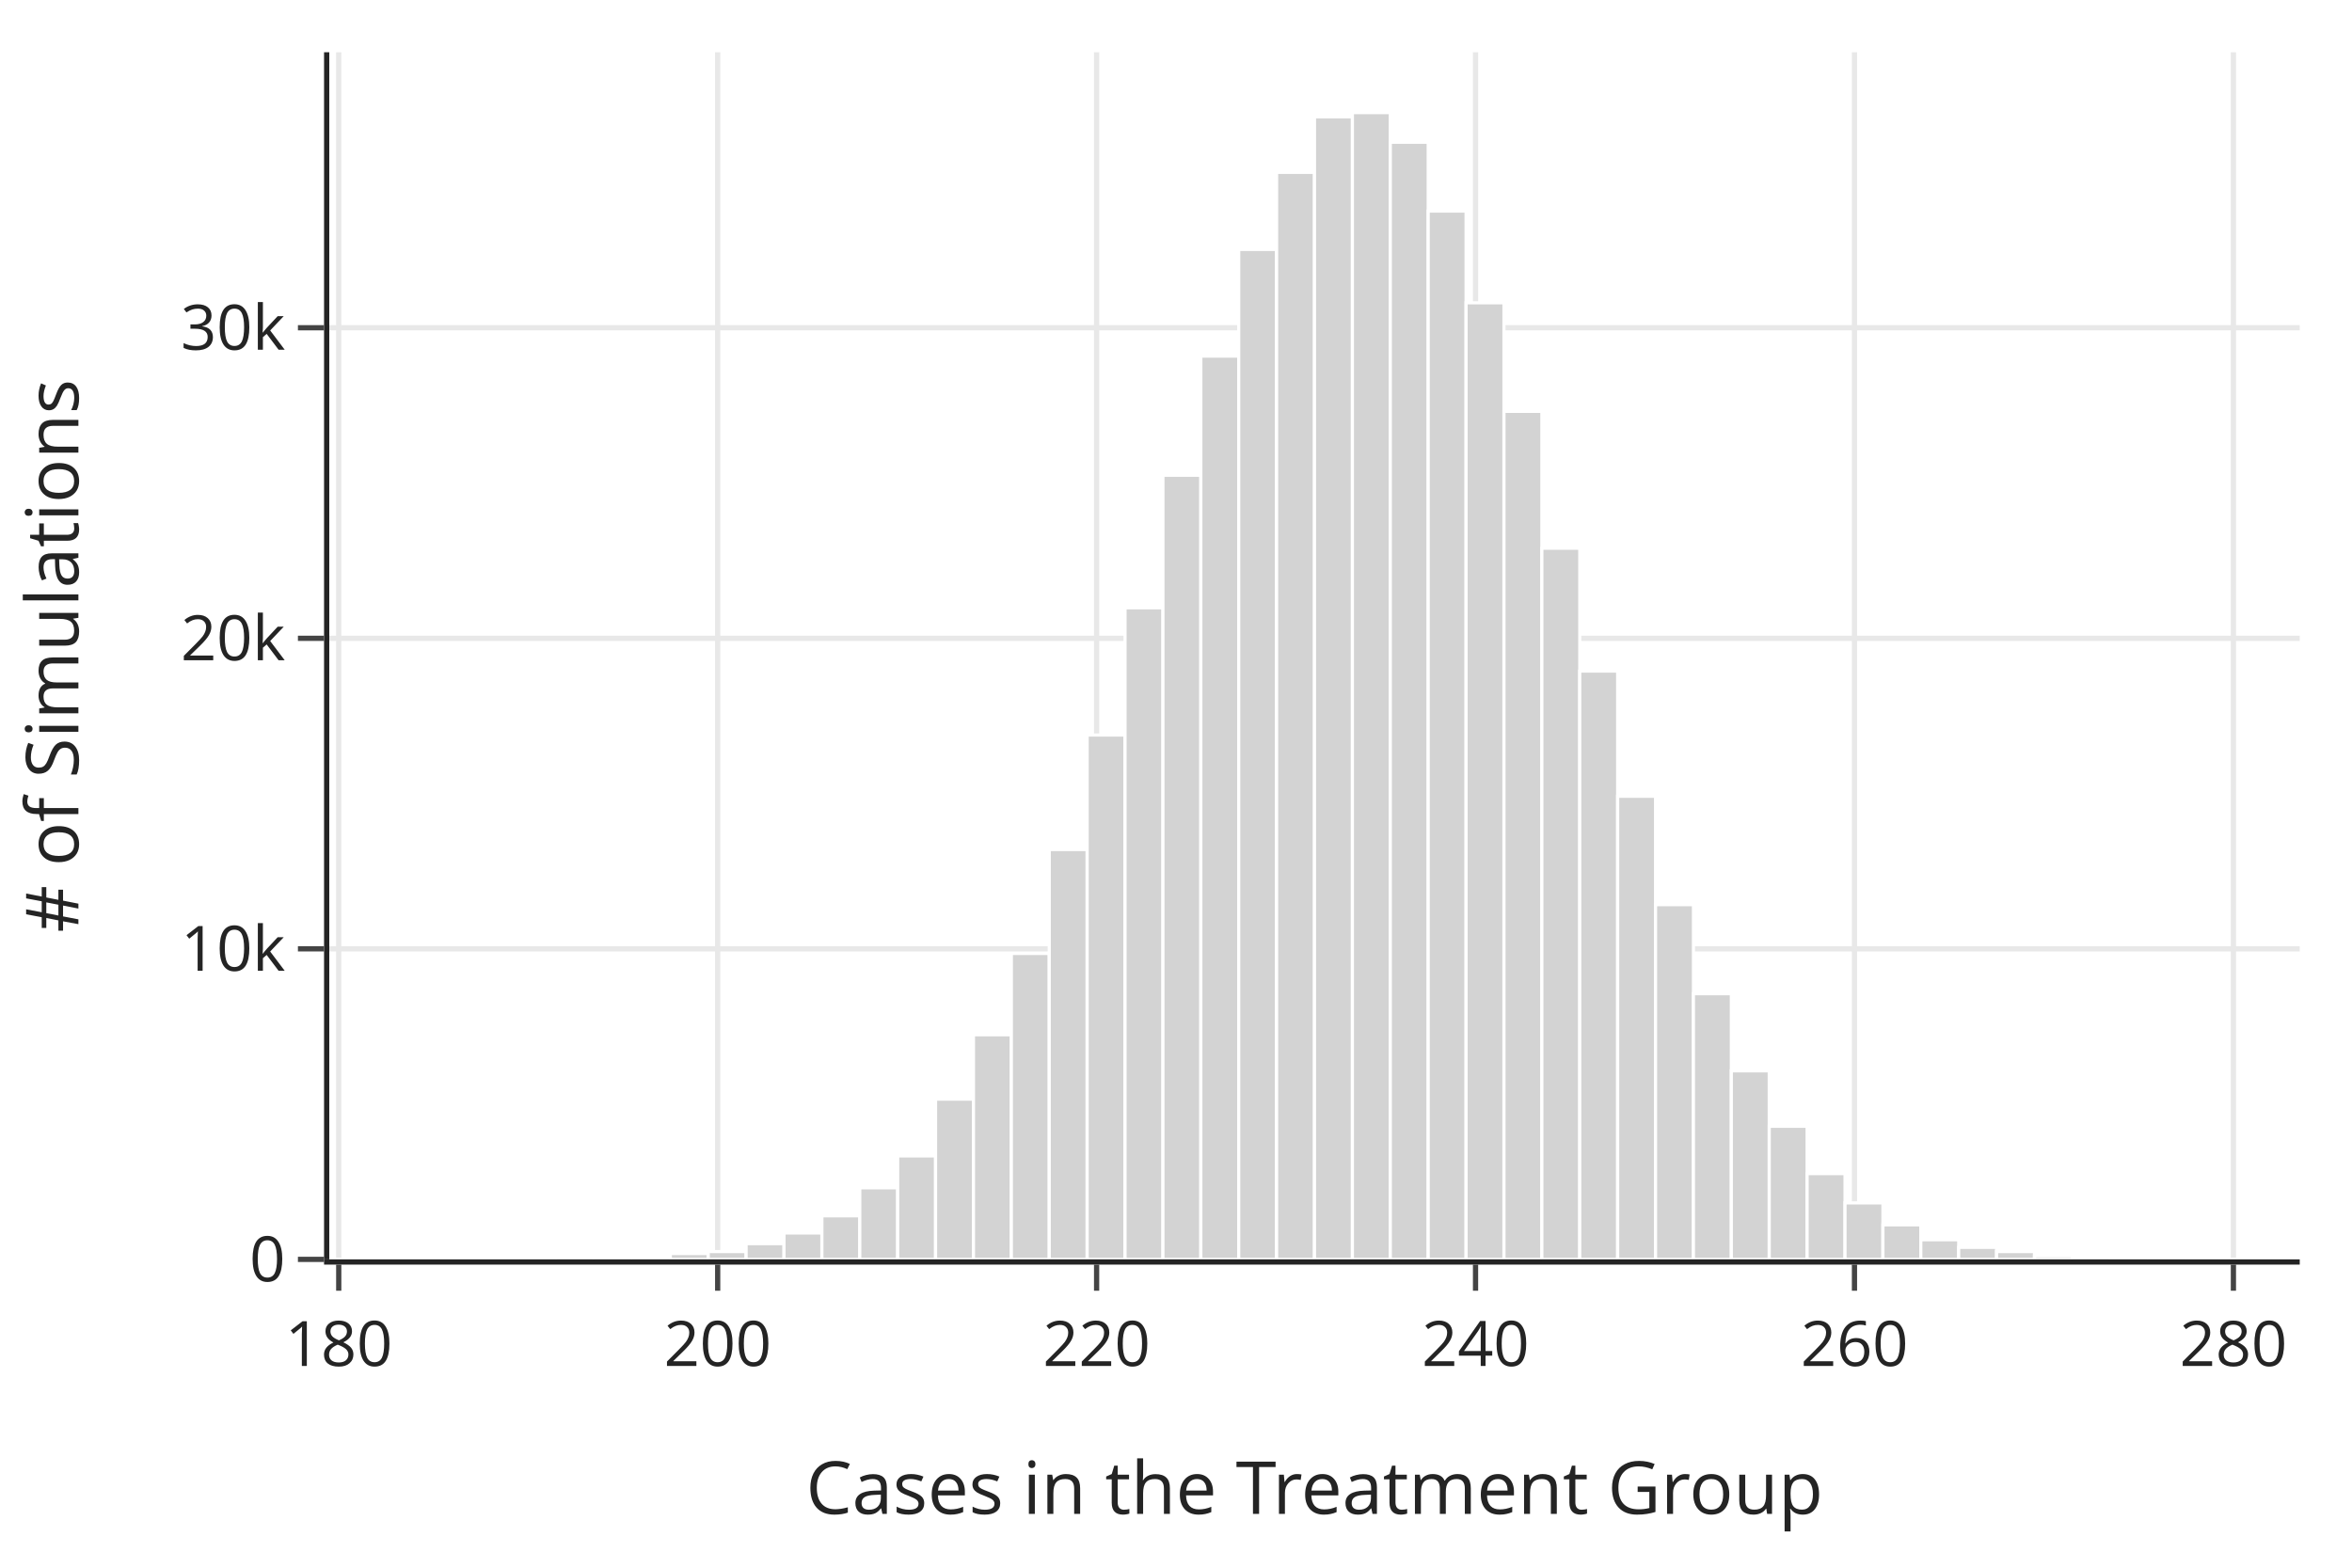
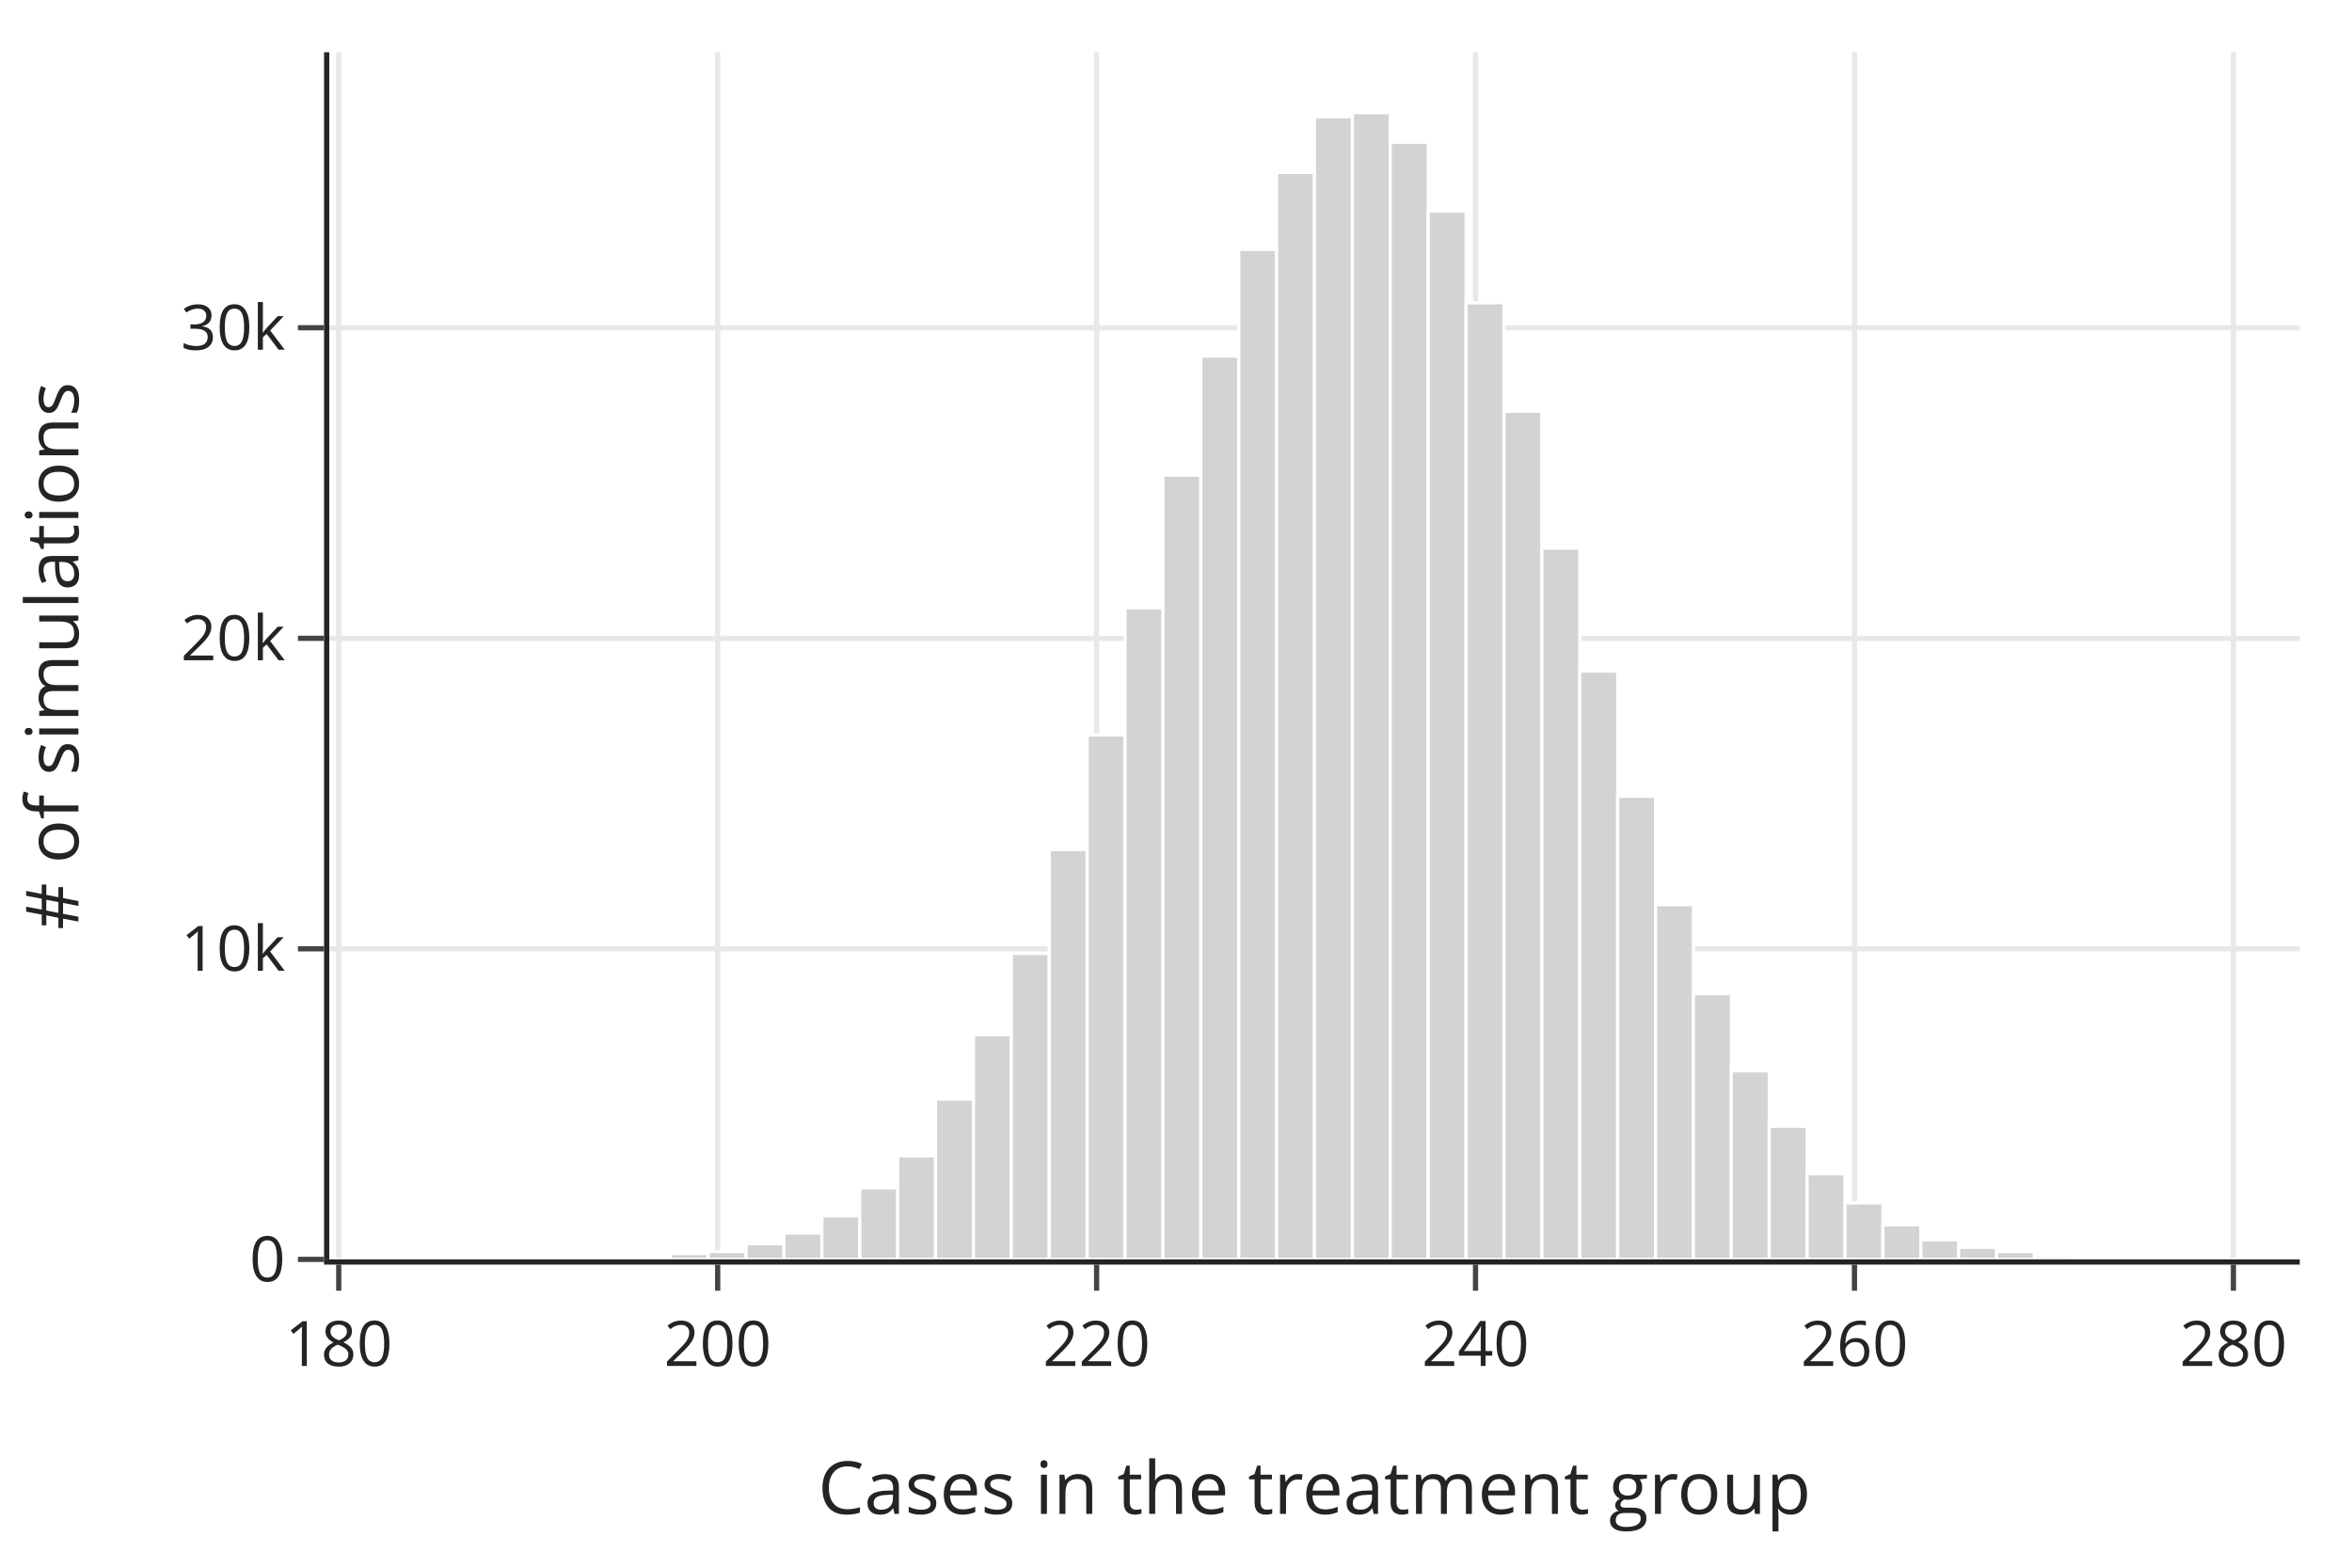
<svg xmlns="http://www.w3.org/2000/svg" class="main-svg" width="450" height="300" style="" viewBox="0 0 450 300">
  <rect x="0" y="0" width="450" height="300" style="fill: rgb(255, 255, 255); fill-opacity: 1;" />
-   <defs id="defs-a95153">
+   <defs id="defs-797489">
    <g class="clips">
-       <clipPath id="clipa95153xyplot" class="plotclip">
+       <clipPath id="clip797489xyplot" class="plotclip">
        <rect width="377" height="231" />
      </clipPath>
-       <clipPath class="axesclip" id="clipa95153x">
+       <clipPath class="axesclip" id="clip797489x">
        <rect x="63" y="0" width="377" height="300" />
      </clipPath>
-       <clipPath class="axesclip" id="clipa95153y">
+       <clipPath class="axesclip" id="clip797489y">
        <rect x="0" y="10" width="450" height="231" />
      </clipPath>
-       <clipPath class="axesclip" id="clipa95153xy">
+       <clipPath class="axesclip" id="clip797489xy">
        <rect x="63" y="10" width="377" height="231" />
      </clipPath>
    </g>
    <g class="gradients" />
    <g class="patterns" />
  </defs>
  <g class="bglayer" />
  <g class="layer-below">
    <g class="imagelayer" />
    <g class="shapelayer" />
  </g>
  <g class="cartesianlayer">
    <g class="subplot xy">
      <g class="layer-subplot">
        <g class="shapelayer" />
        <g class="imagelayer" />
      </g>
      <g class="gridlayer">
        <g class="x">
          <path class="xgrid crisp" transform="translate(64.81,0)" d="M0,10v231" style="stroke: rgb(232, 232, 232); stroke-opacity: 1; stroke-width: 1px;" />
          <path class="xgrid crisp" transform="translate(137.31,0)" d="M0,10v231" style="stroke: rgb(232, 232, 232); stroke-opacity: 1; stroke-width: 1px;" />
          <path class="xgrid crisp" transform="translate(209.81,0)" d="M0,10v231" style="stroke: rgb(232, 232, 232); stroke-opacity: 1; stroke-width: 1px;" />
          <path class="xgrid crisp" transform="translate(282.31,0)" d="M0,10v231" style="stroke: rgb(232, 232, 232); stroke-opacity: 1; stroke-width: 1px;" />
          <path class="xgrid crisp" transform="translate(354.81,0)" d="M0,10v231" style="stroke: rgb(232, 232, 232); stroke-opacity: 1; stroke-width: 1px;" />
          <path class="xgrid crisp" transform="translate(427.31,0)" d="M0,10v231" style="stroke: rgb(232, 232, 232); stroke-opacity: 1; stroke-width: 1px;" />
        </g>
        <g class="y">
          <path class="ygrid crisp" transform="translate(0,181.57)" d="M63,0h377" style="stroke: rgb(232, 232, 232); stroke-opacity: 1; stroke-width: 1px;" />
          <path class="ygrid crisp" transform="translate(0,122.15)" d="M63,0h377" style="stroke: rgb(232, 232, 232); stroke-opacity: 1; stroke-width: 1px;" />
          <path class="ygrid crisp" transform="translate(0,62.72)" d="M63,0h377" style="stroke: rgb(232, 232, 232); stroke-opacity: 1; stroke-width: 1px;" />
        </g>
      </g>
      <g class="zerolinelayer" />
      <path class="xlines-below" />
      <path class="ylines-below" />
      <g class="overlines-below" />
      <g class="xaxislayer-below" />
      <g class="yaxislayer-below" />
      <g class="overaxes-below" />
-       <g class="plot" transform="translate(63,10)" clip-path="url(#clipa95153xyplot)">
+       <g class="plot" transform="translate(63,10)" clip-path="url(#clip797489xyplot)">
        <g class="barlayer mlayer">
          <g class="trace bars" style="opacity: 1;">
            <g class="points">
              <g class="point">
                <path d="M0,231V230.99H7.25V231Z" style="vector-effect: non-scaling-stroke; opacity: 1; stroke-width: 0.6px; fill: rgb(211, 211, 211); fill-opacity: 1; stroke: rgb(255, 255, 255); stroke-opacity: 1;" />
              </g>
              <g class="point">
                <path d="M0,0Z" style="vector-effect: non-scaling-stroke; opacity: 1; stroke-width: 0px; fill: rgb(211, 211, 211); fill-opacity: 1; stroke: rgb(255, 255, 255); stroke-opacity: 1;" />
              </g>
              <g class="point">
                <path d="M0,0Z" style="vector-effect: non-scaling-stroke; opacity: 1; stroke-width: 0px; fill: rgb(211, 211, 211); fill-opacity: 1; stroke: rgb(255, 255, 255); stroke-opacity: 1;" />
              </g>
              <g class="point">
                <path d="M21.75,231V230.99H29V231Z" style="vector-effect: non-scaling-stroke; opacity: 1; stroke-width: 0.6px; fill: rgb(211, 211, 211); fill-opacity: 1; stroke: rgb(255, 255, 255); stroke-opacity: 1;" />
              </g>
              <g class="point">
                <path d="M29,231V230.98H36.25V231Z" style="vector-effect: non-scaling-stroke; opacity: 1; stroke-width: 0.6px; fill: rgb(211, 211, 211); fill-opacity: 1; stroke: rgb(255, 255, 255); stroke-opacity: 1;" />
              </g>
              <g class="point">
                <path d="M36.25,231V230.95H43.5V231Z" style="vector-effect: non-scaling-stroke; opacity: 1; stroke-width: 0.6px; fill: rgb(211, 211, 211); fill-opacity: 1; stroke: rgb(255, 255, 255); stroke-opacity: 1;" />
              </g>
              <g class="point">
                <path d="M43.5,231V230.88H50.75V231Z" style="vector-effect: non-scaling-stroke; opacity: 1; stroke-width: 0.6px; fill: rgb(211, 211, 211); fill-opacity: 1; stroke: rgb(255, 255, 255); stroke-opacity: 1;" />
              </g>
              <g class="point">
                <path d="M50.75,231V230.77H58V231Z" style="vector-effect: non-scaling-stroke; opacity: 1; stroke-width: 0.6px; fill: rgb(211, 211, 211); fill-opacity: 1; stroke: rgb(255, 255, 255); stroke-opacity: 1;" />
              </g>
              <g class="point">
                <path d="M58,231V230.51H65.25V231Z" style="vector-effect: non-scaling-stroke; opacity: 1; stroke-width: 0.6px; fill: rgb(211, 211, 211); fill-opacity: 1; stroke: rgb(255, 255, 255); stroke-opacity: 1;" />
              </g>
              <g class="point">
                <path d="M65.25,231V229.88H72.5V231Z" style="vector-effect: non-scaling-stroke; opacity: 1; stroke-width: 0.6px; fill: rgb(211, 211, 211); fill-opacity: 1; stroke: rgb(255, 255, 255); stroke-opacity: 1;" />
              </g>
              <g class="point">
                <path d="M72.5,231V229.51H79.75V231Z" style="vector-effect: non-scaling-stroke; opacity: 1; stroke-width: 0.6px; fill: rgb(211, 211, 211); fill-opacity: 1; stroke: rgb(255, 255, 255); stroke-opacity: 1;" />
              </g>
              <g class="point">
                <path d="M79.75,231V228H87V231Z" style="vector-effect: non-scaling-stroke; opacity: 1; stroke-width: 0.6px; fill: rgb(211, 211, 211); fill-opacity: 1; stroke: rgb(255, 255, 255); stroke-opacity: 1;" />
              </g>
              <g class="point">
                <path d="M87,231V225.96H94.25V231Z" style="vector-effect: non-scaling-stroke; opacity: 1; stroke-width: 0.6px; fill: rgb(211, 211, 211); fill-opacity: 1; stroke: rgb(255, 255, 255); stroke-opacity: 1;" />
              </g>
              <g class="point">
                <path d="M94.25,231V222.67H101.5V231Z" style="vector-effect: non-scaling-stroke; opacity: 1; stroke-width: 0.6px; fill: rgb(211, 211, 211); fill-opacity: 1; stroke: rgb(255, 255, 255); stroke-opacity: 1;" />
              </g>
              <g class="point">
                <path d="M101.5,231V217.3H108.75V231Z" style="vector-effect: non-scaling-stroke; opacity: 1; stroke-width: 0.6px; fill: rgb(211, 211, 211); fill-opacity: 1; stroke: rgb(255, 255, 255); stroke-opacity: 1;" />
              </g>
              <g class="point">
                <path d="M108.75,231V211.21H116V231Z" style="vector-effect: non-scaling-stroke; opacity: 1; stroke-width: 0.6px; fill: rgb(211, 211, 211); fill-opacity: 1; stroke: rgb(255, 255, 255); stroke-opacity: 1;" />
              </g>
              <g class="point">
                <path d="M116,231V200.33H123.25V231Z" style="vector-effect: non-scaling-stroke; opacity: 1; stroke-width: 0.6px; fill: rgb(211, 211, 211); fill-opacity: 1; stroke: rgb(255, 255, 255); stroke-opacity: 1;" />
              </g>
              <g class="point">
                <path d="M123.25,231V188.02H130.5V231Z" style="vector-effect: non-scaling-stroke; opacity: 1; stroke-width: 0.6px; fill: rgb(211, 211, 211); fill-opacity: 1; stroke: rgb(255, 255, 255); stroke-opacity: 1;" />
              </g>
              <g class="point">
                <path d="M130.5,231V172.46H137.75V231Z" style="vector-effect: non-scaling-stroke; opacity: 1; stroke-width: 0.6px; fill: rgb(211, 211, 211); fill-opacity: 1; stroke: rgb(255, 255, 255); stroke-opacity: 1;" />
              </g>
              <g class="point">
                <path d="M137.75,231V152.57H145V231Z" style="vector-effect: non-scaling-stroke; opacity: 1; stroke-width: 0.6px; fill: rgb(211, 211, 211); fill-opacity: 1; stroke: rgb(255, 255, 255); stroke-opacity: 1;" />
              </g>
              <g class="point">
                <path d="M145,231V130.66H152.25V231Z" style="vector-effect: non-scaling-stroke; opacity: 1; stroke-width: 0.6px; fill: rgb(211, 211, 211); fill-opacity: 1; stroke: rgb(255, 255, 255); stroke-opacity: 1;" />
              </g>
              <g class="point">
                <path d="M152.25,231V106.31H159.5V231Z" style="vector-effect: non-scaling-stroke; opacity: 1; stroke-width: 0.6px; fill: rgb(211, 211, 211); fill-opacity: 1; stroke: rgb(255, 255, 255); stroke-opacity: 1;" />
              </g>
              <g class="point">
                <path d="M159.5,231V80.95H166.75V231Z" style="vector-effect: non-scaling-stroke; opacity: 1; stroke-width: 0.6px; fill: rgb(211, 211, 211); fill-opacity: 1; stroke: rgb(255, 255, 255); stroke-opacity: 1;" />
              </g>
              <g class="point">
                <path d="M166.75,231V58.15H174V231Z" style="vector-effect: non-scaling-stroke; opacity: 1; stroke-width: 0.6px; fill: rgb(211, 211, 211); fill-opacity: 1; stroke: rgb(255, 255, 255); stroke-opacity: 1;" />
              </g>
              <g class="point">
                <path d="M174,231V37.74H181.25V231Z" style="vector-effect: non-scaling-stroke; opacity: 1; stroke-width: 0.6px; fill: rgb(211, 211, 211); fill-opacity: 1; stroke: rgb(255, 255, 255); stroke-opacity: 1;" />
              </g>
              <g class="point">
                <path d="M181.25,231V22.99H188.5V231Z" style="vector-effect: non-scaling-stroke; opacity: 1; stroke-width: 0.6px; fill: rgb(211, 211, 211); fill-opacity: 1; stroke: rgb(255, 255, 255); stroke-opacity: 1;" />
              </g>
              <g class="point">
                <path d="M188.5,231V12.35H195.75V231Z" style="vector-effect: non-scaling-stroke; opacity: 1; stroke-width: 0.6px; fill: rgb(211, 211, 211); fill-opacity: 1; stroke: rgb(255, 255, 255); stroke-opacity: 1;" />
              </g>
              <g class="point">
                <path d="M195.75,231V11.55H203V231Z" style="vector-effect: non-scaling-stroke; opacity: 1; stroke-width: 0.6px; fill: rgb(211, 211, 211); fill-opacity: 1; stroke: rgb(255, 255, 255); stroke-opacity: 1;" />
              </g>
              <g class="point">
                <path d="M203,231V17.23H210.25V231Z" style="vector-effect: non-scaling-stroke; opacity: 1; stroke-width: 0.6px; fill: rgb(211, 211, 211); fill-opacity: 1; stroke: rgb(255, 255, 255); stroke-opacity: 1;" />
              </g>
              <g class="point">
                <path d="M210.25,231V30.39H217.5V231Z" style="vector-effect: non-scaling-stroke; opacity: 1; stroke-width: 0.6px; fill: rgb(211, 211, 211); fill-opacity: 1; stroke: rgb(255, 255, 255); stroke-opacity: 1;" />
              </g>
              <g class="point">
                <path d="M217.5,231V47.95H224.75V231Z" style="vector-effect: non-scaling-stroke; opacity: 1; stroke-width: 0.6px; fill: rgb(211, 211, 211); fill-opacity: 1; stroke: rgb(255, 255, 255); stroke-opacity: 1;" />
              </g>
              <g class="point">
                <path d="M224.75,231V68.72H232V231Z" style="vector-effect: non-scaling-stroke; opacity: 1; stroke-width: 0.6px; fill: rgb(211, 211, 211); fill-opacity: 1; stroke: rgb(255, 255, 255); stroke-opacity: 1;" />
              </g>
              <g class="point">
                <path d="M232,231V94.91H239.25V231Z" style="vector-effect: non-scaling-stroke; opacity: 1; stroke-width: 0.6px; fill: rgb(211, 211, 211); fill-opacity: 1; stroke: rgb(255, 255, 255); stroke-opacity: 1;" />
              </g>
              <g class="point">
                <path d="M239.25,231V118.42H246.5V231Z" style="vector-effect: non-scaling-stroke; opacity: 1; stroke-width: 0.6px; fill: rgb(211, 211, 211); fill-opacity: 1; stroke: rgb(255, 255, 255); stroke-opacity: 1;" />
              </g>
              <g class="point">
                <path d="M246.5,231V142.38H253.75V231Z" style="vector-effect: non-scaling-stroke; opacity: 1; stroke-width: 0.6px; fill: rgb(211, 211, 211); fill-opacity: 1; stroke: rgb(255, 255, 255); stroke-opacity: 1;" />
              </g>
              <g class="point">
                <path d="M253.75,231V163.12H261V231Z" style="vector-effect: non-scaling-stroke; opacity: 1; stroke-width: 0.6px; fill: rgb(211, 211, 211); fill-opacity: 1; stroke: rgb(255, 255, 255); stroke-opacity: 1;" />
              </g>
              <g class="point">
                <path d="M261,231V180.16H268.25V231Z" style="vector-effect: non-scaling-stroke; opacity: 1; stroke-width: 0.6px; fill: rgb(211, 211, 211); fill-opacity: 1; stroke: rgb(255, 255, 255); stroke-opacity: 1;" />
              </g>
              <g class="point">
                <path d="M268.25,231V194.92H275.5V231Z" style="vector-effect: non-scaling-stroke; opacity: 1; stroke-width: 0.6px; fill: rgb(211, 211, 211); fill-opacity: 1; stroke: rgb(255, 255, 255); stroke-opacity: 1;" />
              </g>
              <g class="point">
                <path d="M275.5,231V205.53H282.75V231Z" style="vector-effect: non-scaling-stroke; opacity: 1; stroke-width: 0.6px; fill: rgb(211, 211, 211); fill-opacity: 1; stroke: rgb(255, 255, 255); stroke-opacity: 1;" />
              </g>
              <g class="point">
                <path d="M282.75,231V214.59H290V231Z" style="vector-effect: non-scaling-stroke; opacity: 1; stroke-width: 0.6px; fill: rgb(211, 211, 211); fill-opacity: 1; stroke: rgb(255, 255, 255); stroke-opacity: 1;" />
              </g>
              <g class="point">
                <path d="M290,231V220.19H297.25V231Z" style="vector-effect: non-scaling-stroke; opacity: 1; stroke-width: 0.6px; fill: rgb(211, 211, 211); fill-opacity: 1; stroke: rgb(255, 255, 255); stroke-opacity: 1;" />
              </g>
              <g class="point">
                <path d="M297.25,231V224.4H304.5V231Z" style="vector-effect: non-scaling-stroke; opacity: 1; stroke-width: 0.6px; fill: rgb(211, 211, 211); fill-opacity: 1; stroke: rgb(255, 255, 255); stroke-opacity: 1;" />
              </g>
              <g class="point">
                <path d="M304.5,231V227.25H311.75V231Z" style="vector-effect: non-scaling-stroke; opacity: 1; stroke-width: 0.6px; fill: rgb(211, 211, 211); fill-opacity: 1; stroke: rgb(255, 255, 255); stroke-opacity: 1;" />
              </g>
              <g class="point">
                <path d="M311.75,231V228.7H319V231Z" style="vector-effect: non-scaling-stroke; opacity: 1; stroke-width: 0.6px; fill: rgb(211, 211, 211); fill-opacity: 1; stroke: rgb(255, 255, 255); stroke-opacity: 1;" />
              </g>
              <g class="point">
                <path d="M319,231V229.51H326.25V231Z" style="vector-effect: non-scaling-stroke; opacity: 1; stroke-width: 0.6px; fill: rgb(211, 211, 211); fill-opacity: 1; stroke: rgb(255, 255, 255); stroke-opacity: 1;" />
              </g>
              <g class="point">
                <path d="M326.25,231V230.32H333.5V231Z" style="vector-effect: non-scaling-stroke; opacity: 1; stroke-width: 0.6px; fill: rgb(211, 211, 211); fill-opacity: 1; stroke: rgb(255, 255, 255); stroke-opacity: 1;" />
              </g>
              <g class="point">
                <path d="M333.5,231V230.65H340.75V231Z" style="vector-effect: non-scaling-stroke; opacity: 1; stroke-width: 0.6px; fill: rgb(211, 211, 211); fill-opacity: 1; stroke: rgb(255, 255, 255); stroke-opacity: 1;" />
              </g>
              <g class="point">
                <path d="M340.75,231V230.8H348V231Z" style="vector-effect: non-scaling-stroke; opacity: 1; stroke-width: 0.6px; fill: rgb(211, 211, 211); fill-opacity: 1; stroke: rgb(255, 255, 255); stroke-opacity: 1;" />
              </g>
              <g class="point">
                <path d="M348,231V230.92H355.25V231Z" style="vector-effect: non-scaling-stroke; opacity: 1; stroke-width: 0.6px; fill: rgb(211, 211, 211); fill-opacity: 1; stroke: rgb(255, 255, 255); stroke-opacity: 1;" />
              </g>
              <g class="point">
                <path d="M355.25,231V230.96H362.5V231Z" style="vector-effect: non-scaling-stroke; opacity: 1; stroke-width: 0.6px; fill: rgb(211, 211, 211); fill-opacity: 1; stroke: rgb(255, 255, 255); stroke-opacity: 1;" />
              </g>
              <g class="point">
                <path d="M362.5,231V230.98H369.75V231Z" style="vector-effect: non-scaling-stroke; opacity: 1; stroke-width: 0.6px; fill: rgb(211, 211, 211); fill-opacity: 1; stroke: rgb(255, 255, 255); stroke-opacity: 1;" />
              </g>
              <g class="point">
                <path d="M369.75,231V230.99H377V231Z" style="vector-effect: non-scaling-stroke; opacity: 1; stroke-width: 0.6px; fill: rgb(211, 211, 211); fill-opacity: 1; stroke: rgb(255, 255, 255); stroke-opacity: 1;" />
              </g>
            </g>
          </g>
        </g>
      </g>
      <g class="overplot" />
      <path class="xlines-above crisp" d="M62,241.5H440" style="fill: none; stroke-width: 1px; stroke: rgb(36, 36, 36); stroke-opacity: 1;" />
      <path class="ylines-above crisp" d="M62.5,10V241" style="fill: none; stroke-width: 1px; stroke: rgb(36, 36, 36); stroke-opacity: 1;" />
      <g class="overlines-above" />
      <g class="xaxislayer-above">
        <path class="xtick ticks crisp" d="M0,242v5" transform="translate(64.81,0)" style="stroke: rgb(68, 68, 68); stroke-opacity: 1; stroke-width: 1px;" />
        <path class="xtick ticks crisp" d="M0,242v5" transform="translate(137.31,0)" style="stroke: rgb(68, 68, 68); stroke-opacity: 1; stroke-width: 1px;" />
        <path class="xtick ticks crisp" d="M0,242v5" transform="translate(209.81,0)" style="stroke: rgb(68, 68, 68); stroke-opacity: 1; stroke-width: 1px;" />
        <path class="xtick ticks crisp" d="M0,242v5" transform="translate(282.31,0)" style="stroke: rgb(68, 68, 68); stroke-opacity: 1; stroke-width: 1px;" />
        <path class="xtick ticks crisp" d="M0,242v5" transform="translate(354.81,0)" style="stroke: rgb(68, 68, 68); stroke-opacity: 1; stroke-width: 1px;" />
        <path class="xtick ticks crisp" d="M0,242v5" transform="translate(427.31,0)" style="stroke: rgb(68, 68, 68); stroke-opacity: 1; stroke-width: 1px;" />
        <g class="xtick">
          <text text-anchor="middle" x="0" y="261.4" transform="translate(64.81,0)" style="font-family: 'Open Sans', verdana, arial, sans-serif; font-size: 12px; fill: rgb(36, 36, 36); fill-opacity: 1; white-space: pre; opacity: 1;">180</text>
        </g>
        <g class="xtick">
          <text text-anchor="middle" x="0" y="261.4" style="font-family: 'Open Sans', verdana, arial, sans-serif; font-size: 12px; fill: rgb(36, 36, 36); fill-opacity: 1; white-space: pre; opacity: 1;" transform="translate(137.31,0)">200</text>
        </g>
        <g class="xtick">
          <text text-anchor="middle" x="0" y="261.4" style="font-family: 'Open Sans', verdana, arial, sans-serif; font-size: 12px; fill: rgb(36, 36, 36); fill-opacity: 1; white-space: pre; opacity: 1;" transform="translate(209.81,0)">220</text>
        </g>
        <g class="xtick">
          <text text-anchor="middle" x="0" y="261.4" style="font-family: 'Open Sans', verdana, arial, sans-serif; font-size: 12px; fill: rgb(36, 36, 36); fill-opacity: 1; white-space: pre; opacity: 1;" transform="translate(282.31,0)">240</text>
        </g>
        <g class="xtick">
          <text text-anchor="middle" x="0" y="261.4" style="font-family: 'Open Sans', verdana, arial, sans-serif; font-size: 12px; fill: rgb(36, 36, 36); fill-opacity: 1; white-space: pre; opacity: 1;" transform="translate(354.81,0)">260</text>
        </g>
        <g class="xtick">
          <text text-anchor="middle" x="0" y="261.4" style="font-family: 'Open Sans', verdana, arial, sans-serif; font-size: 12px; fill: rgb(36, 36, 36); fill-opacity: 1; white-space: pre; opacity: 1;" transform="translate(427.31,0)">280</text>
        </g>
      </g>
      <g class="yaxislayer-above">
        <path class="ytick ticks crisp" d="M62,0h-5" transform="translate(0,241)" style="stroke: rgb(68, 68, 68); stroke-opacity: 1; stroke-width: 1px;" />
        <path class="ytick ticks crisp" d="M62,0h-5" transform="translate(0,181.57)" style="stroke: rgb(68, 68, 68); stroke-opacity: 1; stroke-width: 1px;" />
        <path class="ytick ticks crisp" d="M62,0h-5" transform="translate(0,122.15)" style="stroke: rgb(68, 68, 68); stroke-opacity: 1; stroke-width: 1px;" />
        <path class="ytick ticks crisp" d="M62,0h-5" transform="translate(0,62.72)" style="stroke: rgb(68, 68, 68); stroke-opacity: 1; stroke-width: 1px;" />
        <g class="ytick">
          <text text-anchor="end" x="54.6" y="4.2" transform="translate(0,241)" style="font-family: 'Open Sans', verdana, arial, sans-serif; font-size: 12px; fill: rgb(36, 36, 36); fill-opacity: 1; white-space: pre; opacity: 1;">0</text>
        </g>
        <g class="ytick">
          <text text-anchor="end" x="54.6" y="4.2" style="font-family: 'Open Sans', verdana, arial, sans-serif; font-size: 12px; fill: rgb(36, 36, 36); fill-opacity: 1; white-space: pre; opacity: 1;" transform="translate(0,181.57)">10k</text>
        </g>
        <g class="ytick">
          <text text-anchor="end" x="54.6" y="4.2" style="font-family: 'Open Sans', verdana, arial, sans-serif; font-size: 12px; fill: rgb(36, 36, 36); fill-opacity: 1; white-space: pre; opacity: 1;" transform="translate(0,122.15)">20k</text>
        </g>
        <g class="ytick">
          <text text-anchor="end" x="54.6" y="4.2" style="font-family: 'Open Sans', verdana, arial, sans-serif; font-size: 12px; fill: rgb(36, 36, 36); fill-opacity: 1; white-space: pre; opacity: 1;" transform="translate(0,62.72)">30k</text>
        </g>
      </g>
      <g class="overaxes-above" />
    </g>
  </g>
  <g class="polarlayer" />
  <g class="smithlayer" />
  <g class="ternarylayer" />
  <g class="geolayer" />
  <g class="funnelarealayer" />
  <g class="pielayer" />
  <g class="iciclelayer" />
  <g class="treemaplayer" />
  <g class="sunburstlayer" />
  <g class="glimages" />
-   <defs id="topdefs-a95153">
+   <defs id="topdefs-797489">
    <g class="clips" />
  </defs>
  <g class="layer-above">
    <g class="imagelayer" />
    <g class="shapelayer" />
  </g>
  <g class="infolayer">
    <g class="g-gtitle" />
    <g class="g-xtitle">
-       <text class="xtitle" x="251.5" y="289.706" text-anchor="middle" style="font-family: 'Open Sans', verdana, arial, sans-serif; font-size: 14px; fill: rgb(36, 36, 36); opacity: 1; font-weight: normal; white-space: pre;">Cases in the Treatment Group</text>
+       <text class="xtitle" x="251.5" y="289.706" text-anchor="middle" style="font-family: 'Open Sans', verdana, arial, sans-serif; font-size: 14px; fill: rgb(36, 36, 36); opacity: 1; font-weight: normal; white-space: pre;">Cases in the treatment group</text>
    </g>
    <g class="g-ytitle" transform="translate(5.22168,0)">
-       <text class="ytitle" transform="rotate(-90,9.778125,125.5)" x="9.778" y="125.5" text-anchor="middle" style="font-family: 'Open Sans', verdana, arial, sans-serif; font-size: 14px; fill: rgb(36, 36, 36); opacity: 1; font-weight: normal; white-space: pre;"># of Simulations</text>
+       <text class="ytitle" transform="rotate(-90,9.778125,125.5)" x="9.778" y="125.5" text-anchor="middle" style="font-family: 'Open Sans', verdana, arial, sans-serif; font-size: 14px; fill: rgb(36, 36, 36); opacity: 1; font-weight: normal; white-space: pre;"># of simulations</text>
    </g>
  </g>
</svg>
